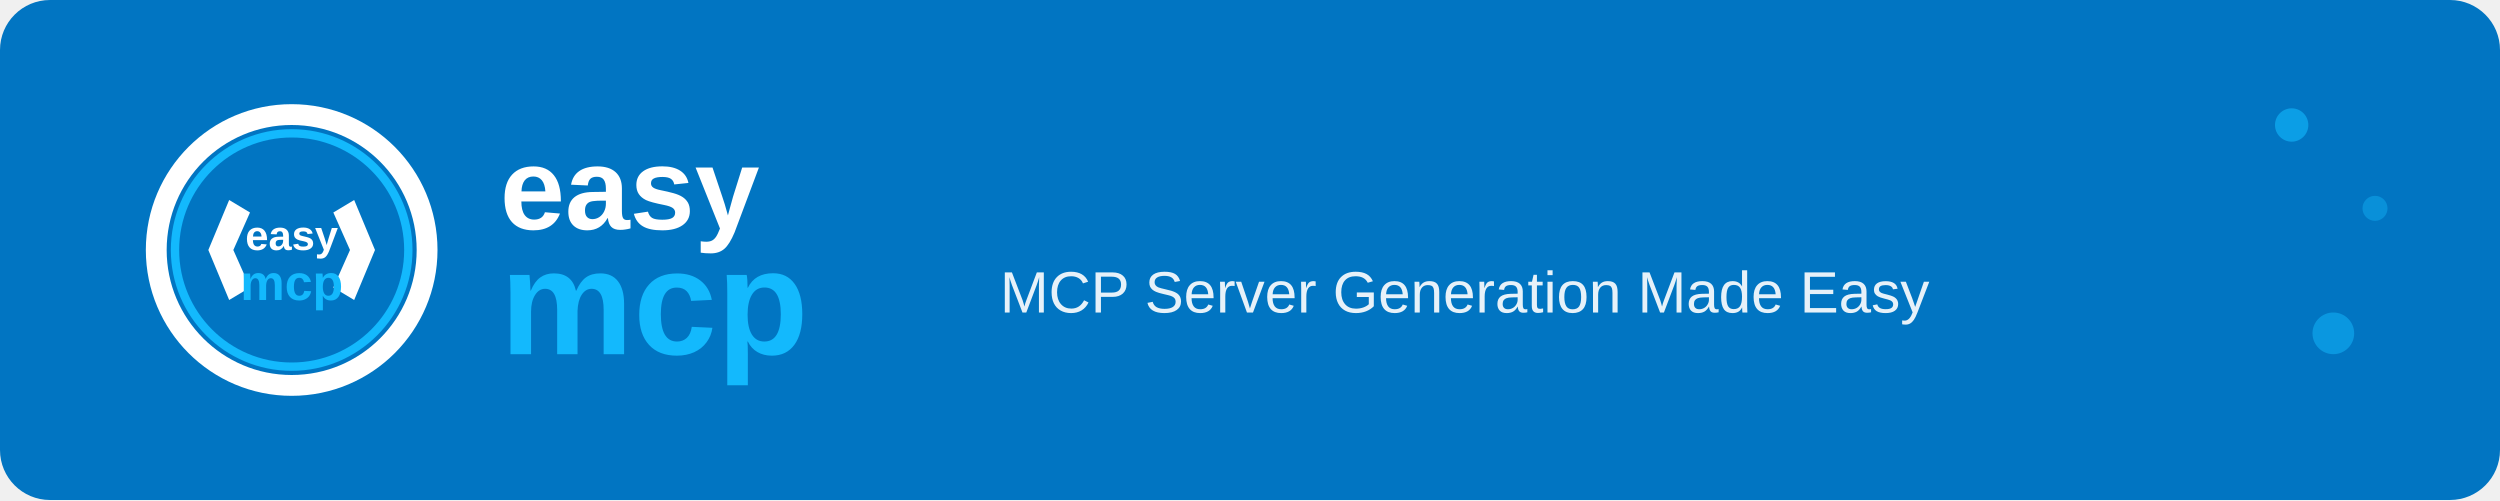
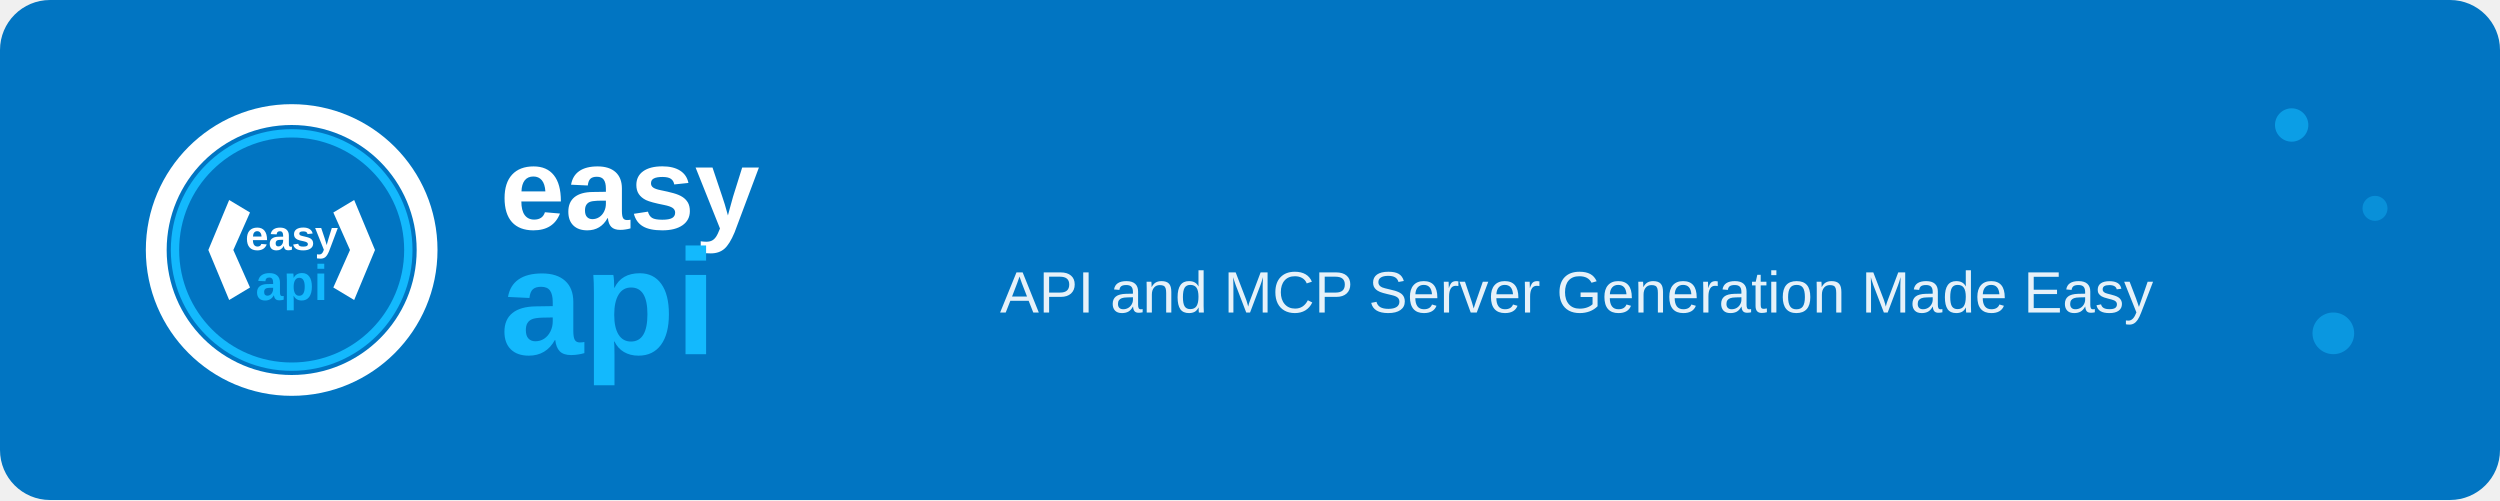
<svg xmlns="http://www.w3.org/2000/svg" viewBox="0 0 600 120" width="600" height="120">
  <rect x="0" y="0" width="600" height="120" fill="#0175C2" rx="12" />
  <g transform="translate(30, 20)">
    <circle cx="40" cy="40" r="35" fill="white" />
    <circle cx="40" cy="40" r="30" fill="#0175C2" />
    <circle cx="40" cy="40" r="28" fill="none" stroke="#13B9FD" stroke-width="2" />
    <g fill="white">
      <path d="M25 28 L20 40 L25 52 L30 49 L26 40 L30 31 Z" />
      <path d="M55 28 L60 40 L55 52 L50 49 L54 40 L50 31 Z" />
    </g>
    <text x="40" y="40" font-family="Arial, sans-serif" font-size="10" font-weight="bold" fill="white" text-anchor="middle">easy</text>
-     <text x="40" y="52" font-family="Arial, sans-serif" font-size="12" font-weight="bold" fill="#13B9FD" text-anchor="middle">mcp</text>
+     <text x="40" y="52" font-family="Arial, sans-serif" font-size="12" font-weight="bold" fill="#13B9FD" text-anchor="middle">api</text>
  </g>
  <text x="120" y="55" font-family="Arial, sans-serif" font-size="28" font-weight="bold" fill="white">easy</text>
-   <text x="120" y="85" font-family="Arial, sans-serif" font-size="36" font-weight="bold" fill="#13B9FD">mcp</text>
-   <text x="240" y="75" font-family="Arial, sans-serif" font-size="14" fill="white" opacity="0.9">MCP Server Generation Made Easy</text>
+   <text x="120" y="85" font-family="Arial, sans-serif" font-size="36" font-weight="bold" fill="#13B9FD">api</text>
+   <text x="240" y="75" font-family="Arial, sans-serif" font-size="14" fill="white" opacity="0.9">API and MCP Server Generation Made Easy</text>
  <circle cx="550" cy="30" r="4" fill="#13B9FD" opacity="0.6" />
  <circle cx="570" cy="50" r="3" fill="#13B9FD" opacity="0.4" />
  <circle cx="560" cy="80" r="5" fill="#13B9FD" opacity="0.5" />
</svg>
